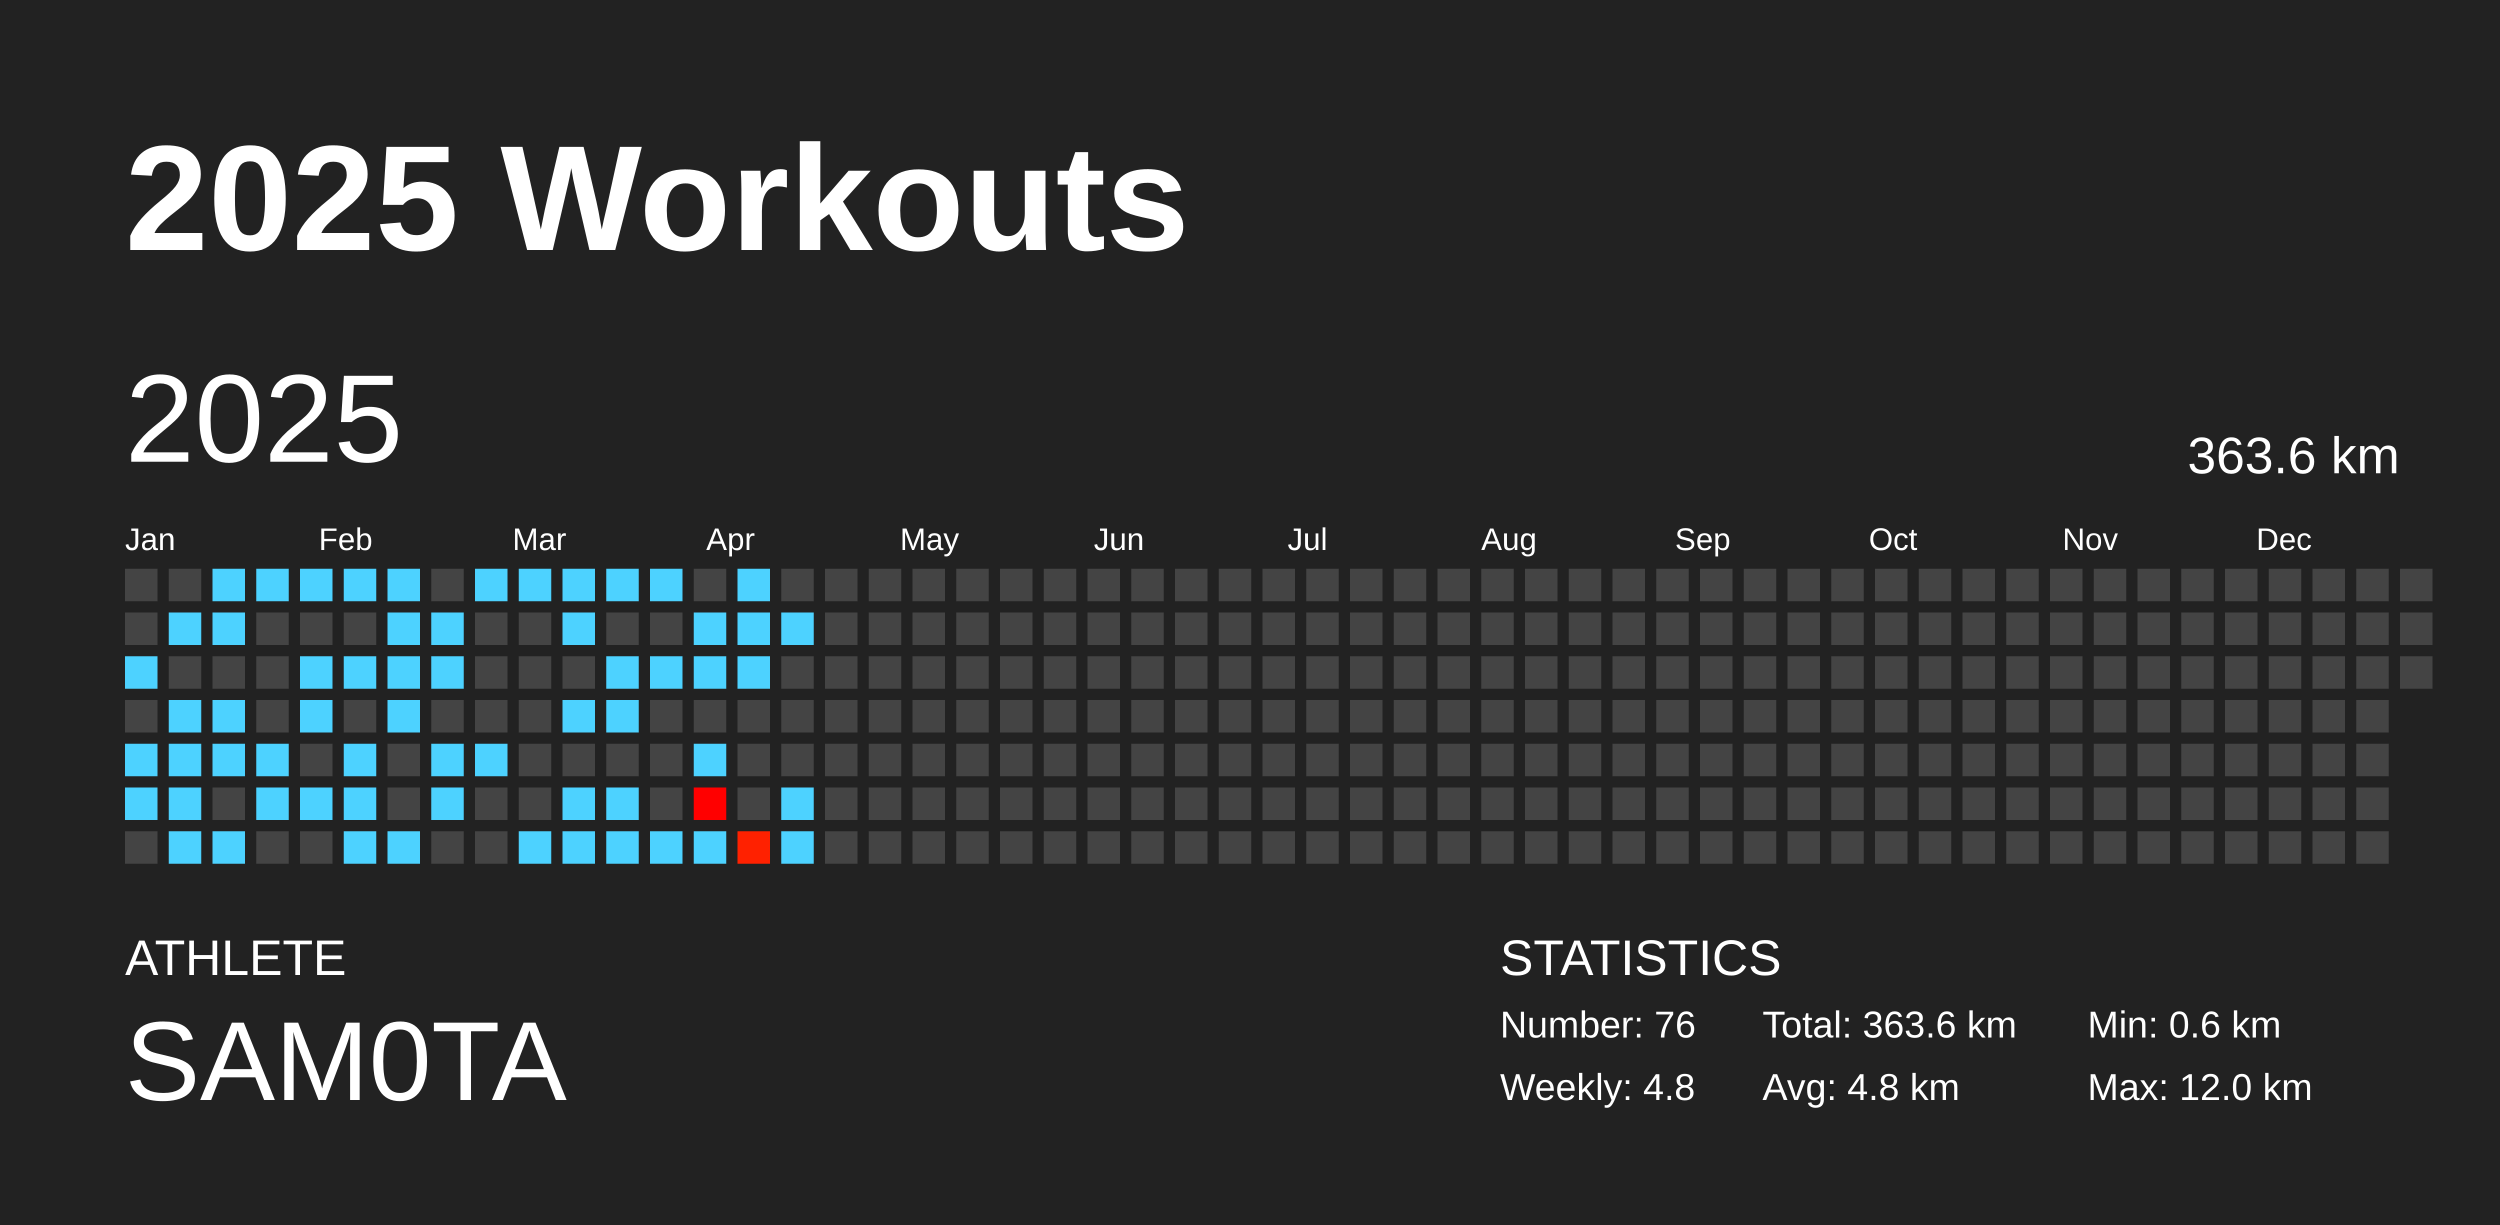
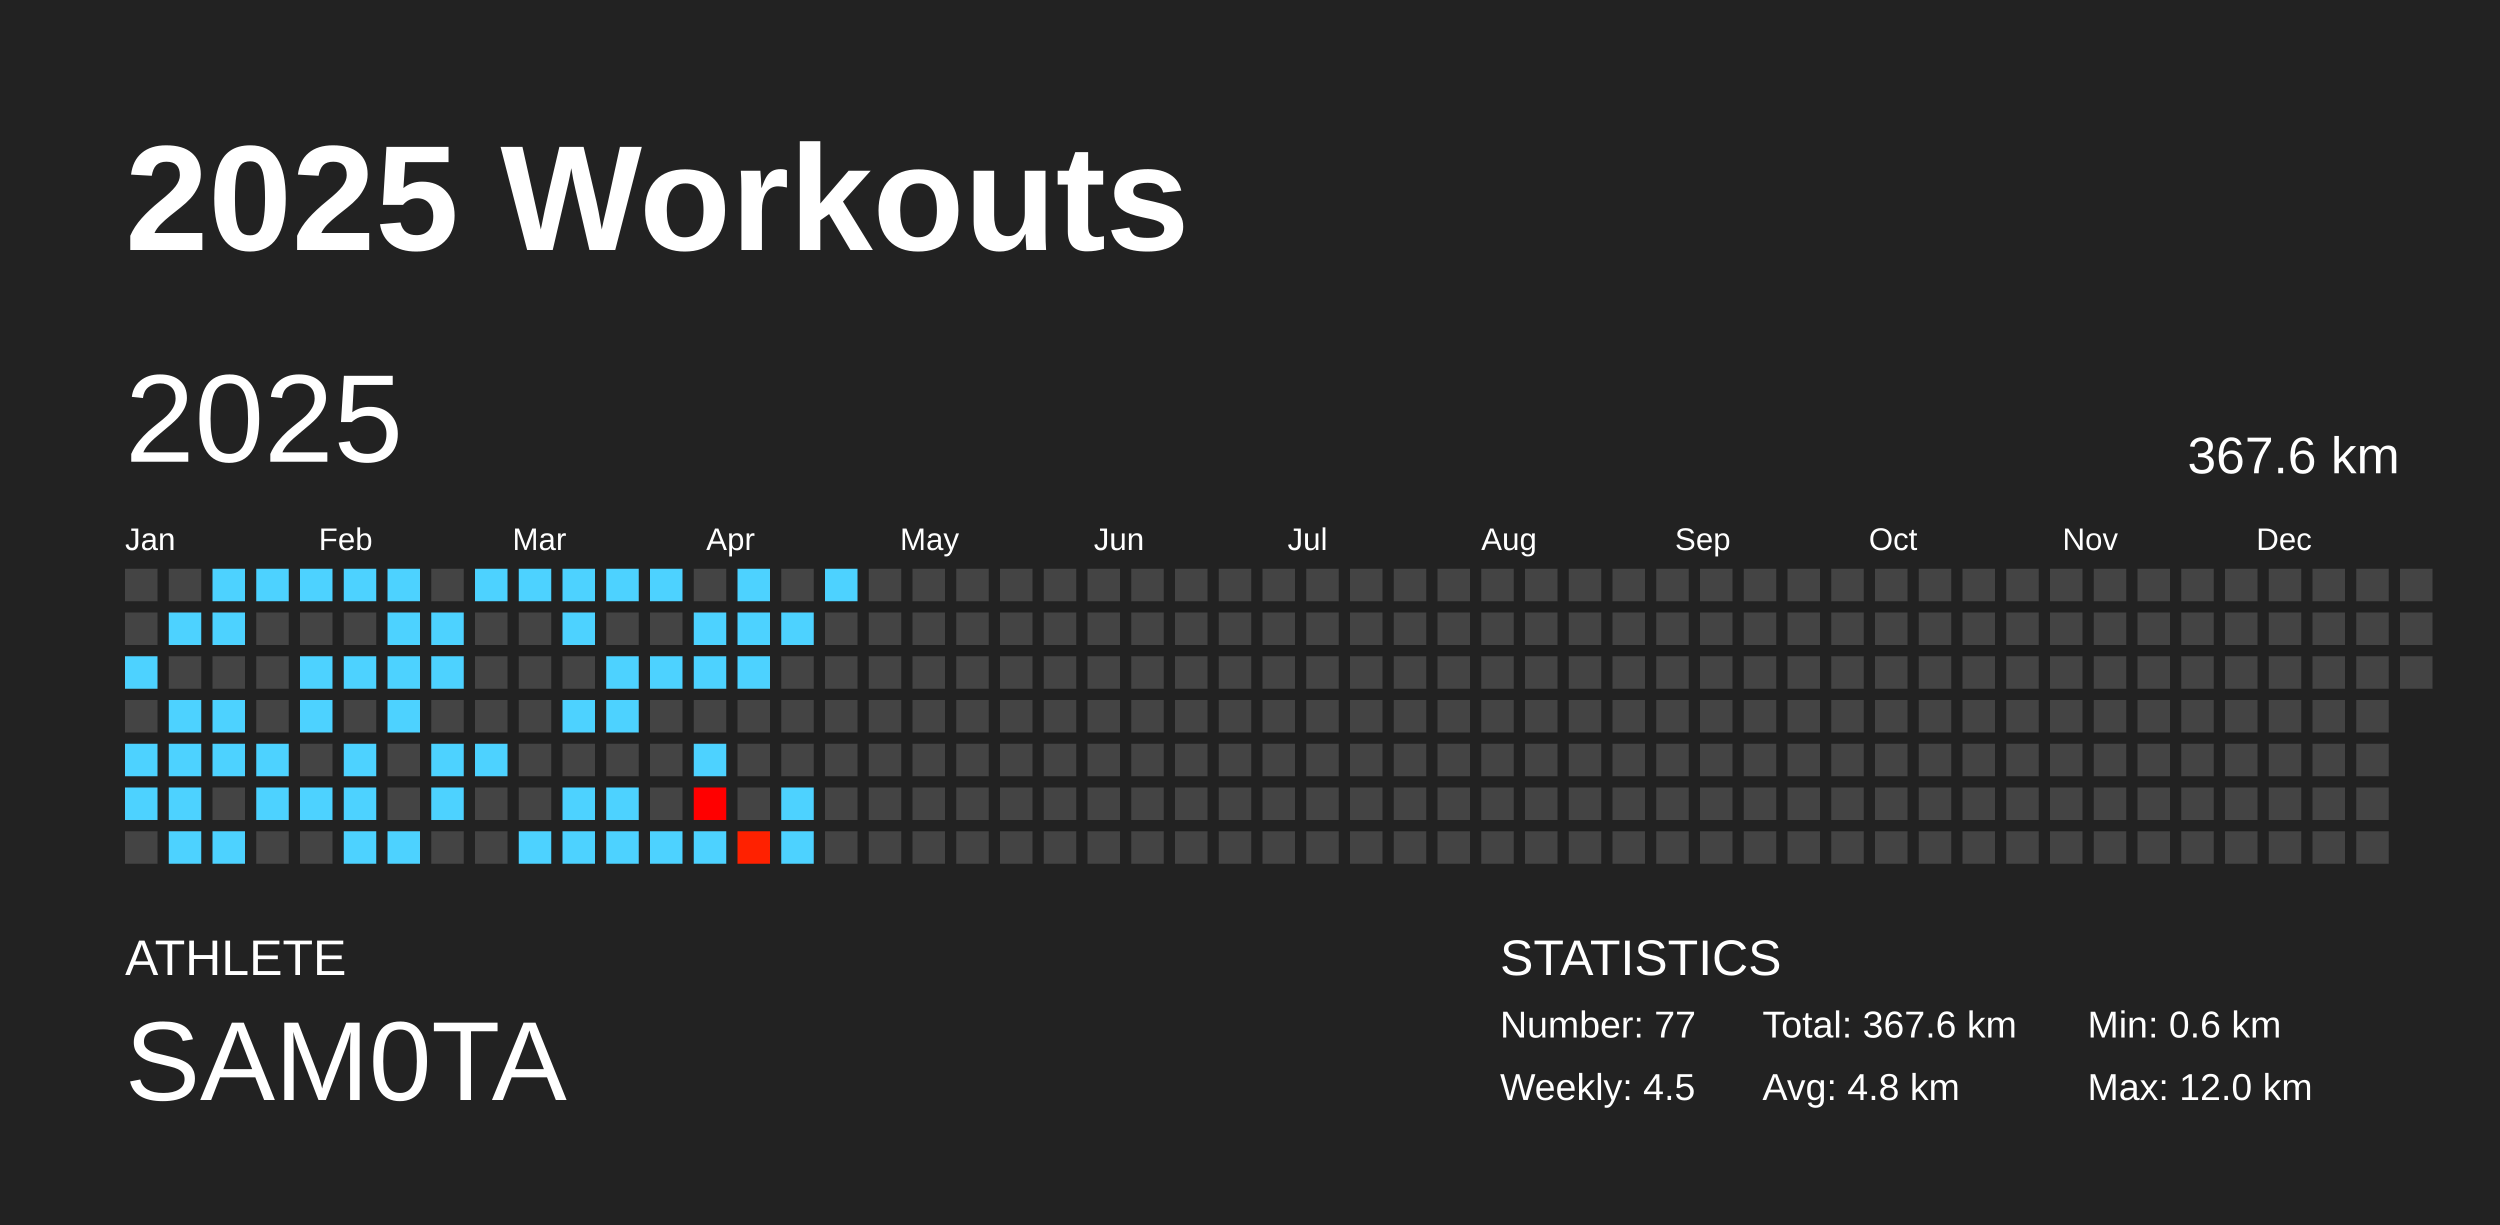
<svg xmlns="http://www.w3.org/2000/svg" baseProfile="full" height="98mm" version="1.1" viewBox="0,0,200,98" width="200mm">
  <defs />
  <rect fill="#222222" height="98" width="200" x="0" y="0" />
  <text fill="#FFFFFF" style="font-size:12px; font-family:Arial; font-weight:bold;" x="10" y="20">2025 Workouts</text>
  <text fill="#FFFFFF" style="font-size:4px; font-family:Arial" x="10" y="78">ATHLETE</text>
  <text fill="#FFFFFF" style="font-size:9px; font-family:Arial" x="10" y="88">SAM0TA</text>
  <text fill="#FFFFFF" style="font-size:4px; font-family:Arial" x="120" y="78">STATISTICS</text>
-   <text fill="#FFFFFF" style="font-size:3px; font-family:Arial" x="120" y="83">Number: 76</text>
-   <text fill="#FFFFFF" style="font-size:3px; font-family:Arial" x="120" y="88">Weekly: 4.8</text>
-   <text fill="#FFFFFF" style="font-size:3px; font-family:Arial" x="141" y="83">Total: 363.6 km</text>
+   <text fill="#FFFFFF" style="font-size:3px; font-family:Arial" x="120" y="83">Number: 77</text>
+   <text fill="#FFFFFF" style="font-size:3px; font-family:Arial" x="120" y="88">Weekly: 4.5</text>
+   <text fill="#FFFFFF" style="font-size:3px; font-family:Arial" x="141" y="83">Total: 367.6 km</text>
  <text fill="#FFFFFF" style="font-size:3px; font-family:Arial" x="141" y="88">Avg: 4.8 km</text>
  <text fill="#FFFFFF" style="font-size:3px; font-family:Arial" x="167" y="83">Min: 0.6 km</text>
  <text fill="#FFFFFF" style="font-size:3px; font-family:Arial" x="167" y="88">Max: 12.0 km</text>
  <text dominant-baseline="hanging" fill="#FFFFFF" style="font-size:10.0px; font-family:Arial;" x="10" y="30">2025</text>
-   <text dominant-baseline="hanging" fill="#FFFFFF" style="font-size:4.125px; font-family:Arial;" x="175" y="35">363.6 km</text>
+   <text dominant-baseline="hanging" fill="#FFFFFF" style="font-size:4.125px; font-family:Arial;" x="175" y="35">367.6 km</text>
  <text fill="#FFFFFF" style="font-size:2.5px; font-family:Arial" x="10.0" y="44">Jan</text>
  <text fill="#FFFFFF" style="font-size:2.5px; font-family:Arial" x="25.5" y="44">Feb</text>
  <text fill="#FFFFFF" style="font-size:2.5px; font-family:Arial" x="41.0" y="44">Mar</text>
  <text fill="#FFFFFF" style="font-size:2.5px; font-family:Arial" x="56.5" y="44">Apr</text>
  <text fill="#FFFFFF" style="font-size:2.5px; font-family:Arial" x="72.0" y="44">May</text>
  <text fill="#FFFFFF" style="font-size:2.5px; font-family:Arial" x="87.5" y="44">Jun</text>
  <text fill="#FFFFFF" style="font-size:2.5px; font-family:Arial" x="103.0" y="44">Jul</text>
  <text fill="#FFFFFF" style="font-size:2.5px; font-family:Arial" x="118.5" y="44">Aug</text>
  <text fill="#FFFFFF" style="font-size:2.5px; font-family:Arial" x="134.0" y="44">Sep</text>
  <text fill="#FFFFFF" style="font-size:2.5px; font-family:Arial" x="149.5" y="44">Oct</text>
  <text fill="#FFFFFF" style="font-size:2.5px; font-family:Arial" x="165.0" y="44">Nov</text>
  <text fill="#FFFFFF" style="font-size:2.5px; font-family:Arial" x="180.5" y="44">Dec</text>
  <rect fill="#444444" height="2.6" width="2.6" x="10.0" y="45.5" />
  <rect fill="#444444" height="2.6" width="2.6" x="10.0" y="49.0" />
  <rect fill="#4dd2ff" height="2.6" width="2.6" x="10.0" y="52.5" />
  <rect fill="#444444" height="2.6" width="2.6" x="10.0" y="56.0" />
  <rect fill="#4dd2ff" height="2.6" width="2.6" x="10.0" y="59.5" />
  <rect fill="#4dd2ff" height="2.6" width="2.6" x="10.0" y="63.0" />
  <rect fill="#444444" height="2.6" width="2.6" x="10.0" y="66.5" />
  <rect fill="#444444" height="2.6" width="2.6" x="13.5" y="45.5" />
  <rect fill="#4dd2ff" height="2.6" width="2.6" x="13.5" y="49.0" />
  <rect fill="#444444" height="2.6" width="2.6" x="13.5" y="52.5" />
  <rect fill="#4dd2ff" height="2.6" width="2.6" x="13.5" y="56.0" />
  <rect fill="#4dd2ff" height="2.6" width="2.6" x="13.5" y="59.5" />
  <rect fill="#4dd2ff" height="2.6" width="2.6" x="13.5" y="63.0" />
  <rect fill="#4dd2ff" height="2.6" width="2.6" x="13.5" y="66.5" />
  <rect fill="#4dd2ff" height="2.6" width="2.6" x="17.0" y="45.5" />
  <rect fill="#4dd2ff" height="2.6" width="2.6" x="17.0" y="49.0" />
  <rect fill="#444444" height="2.6" width="2.6" x="17.0" y="52.5" />
  <rect fill="#4dd2ff" height="2.6" width="2.6" x="17.0" y="56.0" />
  <rect fill="#4dd2ff" height="2.6" width="2.6" x="17.0" y="59.5" />
  <rect fill="#444444" height="2.6" width="2.6" x="17.0" y="63.0" />
  <rect fill="#4dd2ff" height="2.6" width="2.6" x="17.0" y="66.5" />
  <rect fill="#4dd2ff" height="2.6" width="2.6" x="20.5" y="45.5" />
  <rect fill="#444444" height="2.6" width="2.6" x="20.5" y="49.0" />
  <rect fill="#444444" height="2.6" width="2.6" x="20.5" y="52.5" />
  <rect fill="#444444" height="2.6" width="2.6" x="20.5" y="56.0" />
  <rect fill="#4dd2ff" height="2.6" width="2.6" x="20.5" y="59.5" />
  <rect fill="#4dd2ff" height="2.6" width="2.6" x="20.5" y="63.0" />
  <rect fill="#444444" height="2.6" width="2.6" x="20.5" y="66.5" />
  <rect fill="#4dd2ff" height="2.6" width="2.6" x="24.0" y="45.5" />
  <rect fill="#444444" height="2.6" width="2.6" x="24.0" y="49.0" />
  <rect fill="#4dd2ff" height="2.6" width="2.6" x="24.0" y="52.5" />
  <rect fill="#4dd2ff" height="2.6" width="2.6" x="24.0" y="56.0" />
  <rect fill="#444444" height="2.6" width="2.6" x="24.0" y="59.5" />
  <rect fill="#4dd2ff" height="2.6" width="2.6" x="24.0" y="63.0" />
  <rect fill="#444444" height="2.6" width="2.6" x="24.0" y="66.5" />
  <rect fill="#4dd2ff" height="2.6" width="2.6" x="27.5" y="45.5" />
  <rect fill="#444444" height="2.6" width="2.6" x="27.5" y="49.0" />
  <rect fill="#4dd2ff" height="2.6" width="2.6" x="27.5" y="52.5" />
  <rect fill="#444444" height="2.6" width="2.6" x="27.5" y="56.0" />
  <rect fill="#4dd2ff" height="2.6" width="2.6" x="27.5" y="59.5" />
  <rect fill="#4dd2ff" height="2.6" width="2.6" x="27.5" y="63.0" />
  <rect fill="#4dd2ff" height="2.6" width="2.6" x="27.5" y="66.5" />
  <rect fill="#4dd2ff" height="2.6" width="2.6" x="31.0" y="45.5" />
  <rect fill="#4dd2ff" height="2.6" width="2.6" x="31.0" y="49.0" />
  <rect fill="#4dd2ff" height="2.6" width="2.6" x="31.0" y="52.5" />
  <rect fill="#4dd2ff" height="2.6" width="2.6" x="31.0" y="56.0" />
  <rect fill="#444444" height="2.6" width="2.6" x="31.0" y="59.5" />
  <rect fill="#444444" height="2.6" width="2.6" x="31.0" y="63.0" />
  <rect fill="#4dd2ff" height="2.6" width="2.6" x="31.0" y="66.5" />
  <rect fill="#444444" height="2.6" width="2.6" x="34.5" y="45.5" />
  <rect fill="#4dd2ff" height="2.6" width="2.6" x="34.5" y="49.0" />
  <rect fill="#4dd2ff" height="2.6" width="2.6" x="34.5" y="52.5" />
  <rect fill="#444444" height="2.6" width="2.6" x="34.5" y="56.0" />
  <rect fill="#4dd2ff" height="2.6" width="2.6" x="34.5" y="59.5" />
  <rect fill="#4dd2ff" height="2.6" width="2.6" x="34.5" y="63.0" />
  <rect fill="#444444" height="2.6" width="2.6" x="34.5" y="66.5" />
  <rect fill="#4dd2ff" height="2.6" width="2.6" x="38.0" y="45.5" />
  <rect fill="#444444" height="2.6" width="2.6" x="38.0" y="49.0" />
  <rect fill="#444444" height="2.6" width="2.6" x="38.0" y="52.5" />
  <rect fill="#444444" height="2.6" width="2.6" x="38.0" y="56.0" />
  <rect fill="#4dd2ff" height="2.6" width="2.6" x="38.0" y="59.5" />
  <rect fill="#444444" height="2.6" width="2.6" x="38.0" y="63.0" />
  <rect fill="#444444" height="2.6" width="2.6" x="38.0" y="66.5" />
  <rect fill="#4dd2ff" height="2.6" width="2.6" x="41.5" y="45.5" />
  <rect fill="#444444" height="2.6" width="2.6" x="41.5" y="49.0" />
  <rect fill="#444444" height="2.6" width="2.6" x="41.5" y="52.5" />
  <rect fill="#444444" height="2.6" width="2.6" x="41.5" y="56.0" />
  <rect fill="#444444" height="2.6" width="2.6" x="41.5" y="59.5" />
  <rect fill="#444444" height="2.6" width="2.6" x="41.5" y="63.0" />
  <rect fill="#4dd2ff" height="2.6" width="2.6" x="41.5" y="66.5" />
  <rect fill="#4dd2ff" height="2.6" width="2.6" x="45.0" y="45.5" />
  <rect fill="#4dd2ff" height="2.6" width="2.6" x="45.0" y="49.0" />
  <rect fill="#444444" height="2.6" width="2.6" x="45.0" y="52.5" />
  <rect fill="#4dd2ff" height="2.6" width="2.6" x="45.0" y="56.0" />
  <rect fill="#444444" height="2.6" width="2.6" x="45.0" y="59.5" />
  <rect fill="#4dd2ff" height="2.6" width="2.6" x="45.0" y="63.0" />
  <rect fill="#4dd2ff" height="2.6" width="2.6" x="45.0" y="66.5" />
  <rect fill="#4dd2ff" height="2.6" width="2.6" x="48.5" y="45.5" />
  <rect fill="#444444" height="2.6" width="2.6" x="48.5" y="49.0" />
  <rect fill="#4dd2ff" height="2.6" width="2.6" x="48.5" y="52.5" />
  <rect fill="#4dd2ff" height="2.6" width="2.6" x="48.5" y="56.0" />
  <rect fill="#444444" height="2.6" width="2.6" x="48.5" y="59.5" />
  <rect fill="#4dd2ff" height="2.6" width="2.6" x="48.5" y="63.0" />
  <rect fill="#4dd2ff" height="2.6" width="2.6" x="48.5" y="66.5" />
  <rect fill="#4dd2ff" height="2.6" width="2.6" x="52.0" y="45.5" />
  <rect fill="#444444" height="2.6" width="2.6" x="52.0" y="49.0" />
  <rect fill="#4dd2ff" height="2.6" width="2.6" x="52.0" y="52.5" />
  <rect fill="#444444" height="2.6" width="2.6" x="52.0" y="56.0" />
  <rect fill="#444444" height="2.6" width="2.6" x="52.0" y="59.5" />
  <rect fill="#444444" height="2.6" width="2.6" x="52.0" y="63.0" />
  <rect fill="#4dd2ff" height="2.6" width="2.6" x="52.0" y="66.5" />
  <rect fill="#444444" height="2.6" width="2.6" x="55.5" y="45.5" />
  <rect fill="#4dd2ff" height="2.6" width="2.6" x="55.5" y="49.0" />
  <rect fill="#4dd2ff" height="2.6" width="2.6" x="55.5" y="52.5" />
  <rect fill="#444444" height="2.6" width="2.6" x="55.5" y="56.0" />
  <rect fill="#4dd2ff" height="2.6" width="2.6" x="55.5" y="59.5" />
  <rect fill="#ff0000" height="2.6" width="2.6" x="55.5" y="63.0" />
  <rect fill="#4dd2ff" height="2.6" width="2.6" x="55.5" y="66.5" />
  <rect fill="#4dd2ff" height="2.6" width="2.6" x="59.0" y="45.5" />
  <rect fill="#4dd2ff" height="2.6" width="2.6" x="59.0" y="49.0" />
  <rect fill="#4dd2ff" height="2.6" width="2.6" x="59.0" y="52.5" />
  <rect fill="#444444" height="2.6" width="2.6" x="59.0" y="56.0" />
  <rect fill="#444444" height="2.6" width="2.6" x="59.0" y="59.5" />
  <rect fill="#444444" height="2.6" width="2.6" x="59.0" y="63.0" />
  <rect fill="#ff2100" height="2.6" width="2.6" x="59.0" y="66.5" />
  <rect fill="#444444" height="2.6" width="2.6" x="62.5" y="45.5" />
  <rect fill="#4dd2ff" height="2.6" width="2.6" x="62.5" y="49.0" />
  <rect fill="#444444" height="2.6" width="2.6" x="62.5" y="52.5" />
  <rect fill="#444444" height="2.6" width="2.6" x="62.5" y="56.0" />
  <rect fill="#444444" height="2.6" width="2.6" x="62.5" y="59.5" />
  <rect fill="#4dd2ff" height="2.6" width="2.6" x="62.5" y="63.0" />
  <rect fill="#4dd2ff" height="2.6" width="2.6" x="62.5" y="66.5" />
-   <rect fill="#444444" height="2.6" width="2.6" x="66.0" y="45.5" />
+   <rect fill="#4dd2ff" height="2.6" width="2.6" x="66.0" y="45.5" />
  <rect fill="#444444" height="2.6" width="2.6" x="66.0" y="49.0" />
  <rect fill="#444444" height="2.6" width="2.6" x="66.0" y="52.5" />
  <rect fill="#444444" height="2.6" width="2.6" x="66.0" y="56.0" />
  <rect fill="#444444" height="2.6" width="2.6" x="66.0" y="59.5" />
  <rect fill="#444444" height="2.6" width="2.6" x="66.0" y="63.0" />
  <rect fill="#444444" height="2.6" width="2.6" x="66.0" y="66.5" />
  <rect fill="#444444" height="2.6" width="2.6" x="69.5" y="45.5" />
  <rect fill="#444444" height="2.6" width="2.6" x="69.5" y="49.0" />
  <rect fill="#444444" height="2.6" width="2.6" x="69.5" y="52.5" />
  <rect fill="#444444" height="2.6" width="2.6" x="69.5" y="56.0" />
  <rect fill="#444444" height="2.6" width="2.6" x="69.5" y="59.5" />
  <rect fill="#444444" height="2.6" width="2.6" x="69.5" y="63.0" />
  <rect fill="#444444" height="2.6" width="2.6" x="69.5" y="66.5" />
  <rect fill="#444444" height="2.6" width="2.6" x="73.0" y="45.5" />
  <rect fill="#444444" height="2.6" width="2.6" x="73.0" y="49.0" />
  <rect fill="#444444" height="2.6" width="2.6" x="73.0" y="52.5" />
  <rect fill="#444444" height="2.6" width="2.6" x="73.0" y="56.0" />
  <rect fill="#444444" height="2.6" width="2.6" x="73.0" y="59.5" />
  <rect fill="#444444" height="2.6" width="2.6" x="73.0" y="63.0" />
  <rect fill="#444444" height="2.6" width="2.6" x="73.0" y="66.5" />
  <rect fill="#444444" height="2.6" width="2.6" x="76.5" y="45.5" />
  <rect fill="#444444" height="2.6" width="2.6" x="76.5" y="49.0" />
  <rect fill="#444444" height="2.6" width="2.6" x="76.5" y="52.5" />
  <rect fill="#444444" height="2.6" width="2.6" x="76.5" y="56.0" />
  <rect fill="#444444" height="2.6" width="2.6" x="76.5" y="59.5" />
  <rect fill="#444444" height="2.6" width="2.6" x="76.5" y="63.0" />
  <rect fill="#444444" height="2.6" width="2.6" x="76.5" y="66.5" />
  <rect fill="#444444" height="2.6" width="2.6" x="80.0" y="45.5" />
  <rect fill="#444444" height="2.6" width="2.6" x="80.0" y="49.0" />
  <rect fill="#444444" height="2.6" width="2.6" x="80.0" y="52.5" />
  <rect fill="#444444" height="2.6" width="2.6" x="80.0" y="56.0" />
  <rect fill="#444444" height="2.6" width="2.6" x="80.0" y="59.5" />
  <rect fill="#444444" height="2.6" width="2.6" x="80.0" y="63.0" />
  <rect fill="#444444" height="2.6" width="2.6" x="80.0" y="66.5" />
  <rect fill="#444444" height="2.6" width="2.6" x="83.5" y="45.5" />
  <rect fill="#444444" height="2.6" width="2.6" x="83.5" y="49.0" />
  <rect fill="#444444" height="2.6" width="2.6" x="83.5" y="52.5" />
  <rect fill="#444444" height="2.6" width="2.6" x="83.5" y="56.0" />
  <rect fill="#444444" height="2.6" width="2.6" x="83.5" y="59.5" />
  <rect fill="#444444" height="2.6" width="2.6" x="83.5" y="63.0" />
  <rect fill="#444444" height="2.6" width="2.6" x="83.5" y="66.5" />
  <rect fill="#444444" height="2.6" width="2.6" x="87.0" y="45.5" />
  <rect fill="#444444" height="2.6" width="2.6" x="87.0" y="49.0" />
  <rect fill="#444444" height="2.6" width="2.6" x="87.0" y="52.5" />
  <rect fill="#444444" height="2.6" width="2.6" x="87.0" y="56.0" />
  <rect fill="#444444" height="2.6" width="2.6" x="87.0" y="59.5" />
  <rect fill="#444444" height="2.6" width="2.6" x="87.0" y="63.0" />
  <rect fill="#444444" height="2.6" width="2.6" x="87.0" y="66.5" />
  <rect fill="#444444" height="2.6" width="2.6" x="90.5" y="45.5" />
  <rect fill="#444444" height="2.6" width="2.6" x="90.5" y="49.0" />
  <rect fill="#444444" height="2.6" width="2.6" x="90.5" y="52.5" />
  <rect fill="#444444" height="2.6" width="2.6" x="90.5" y="56.0" />
  <rect fill="#444444" height="2.6" width="2.6" x="90.5" y="59.5" />
  <rect fill="#444444" height="2.6" width="2.6" x="90.5" y="63.0" />
  <rect fill="#444444" height="2.6" width="2.6" x="90.5" y="66.5" />
  <rect fill="#444444" height="2.6" width="2.6" x="94.0" y="45.5" />
  <rect fill="#444444" height="2.6" width="2.6" x="94.0" y="49.0" />
  <rect fill="#444444" height="2.6" width="2.6" x="94.0" y="52.5" />
  <rect fill="#444444" height="2.6" width="2.6" x="94.0" y="56.0" />
  <rect fill="#444444" height="2.6" width="2.6" x="94.0" y="59.5" />
  <rect fill="#444444" height="2.6" width="2.6" x="94.0" y="63.0" />
  <rect fill="#444444" height="2.6" width="2.6" x="94.0" y="66.5" />
  <rect fill="#444444" height="2.6" width="2.6" x="97.5" y="45.5" />
  <rect fill="#444444" height="2.6" width="2.6" x="97.5" y="49.0" />
  <rect fill="#444444" height="2.6" width="2.6" x="97.5" y="52.5" />
  <rect fill="#444444" height="2.6" width="2.6" x="97.5" y="56.0" />
  <rect fill="#444444" height="2.6" width="2.6" x="97.5" y="59.5" />
  <rect fill="#444444" height="2.6" width="2.6" x="97.5" y="63.0" />
  <rect fill="#444444" height="2.6" width="2.6" x="97.5" y="66.5" />
  <rect fill="#444444" height="2.6" width="2.6" x="101.0" y="45.5" />
  <rect fill="#444444" height="2.6" width="2.6" x="101.0" y="49.0" />
  <rect fill="#444444" height="2.6" width="2.6" x="101.0" y="52.5" />
  <rect fill="#444444" height="2.6" width="2.6" x="101.0" y="56.0" />
  <rect fill="#444444" height="2.6" width="2.6" x="101.0" y="59.5" />
  <rect fill="#444444" height="2.6" width="2.6" x="101.0" y="63.0" />
  <rect fill="#444444" height="2.6" width="2.6" x="101.0" y="66.5" />
  <rect fill="#444444" height="2.6" width="2.6" x="104.5" y="45.5" />
  <rect fill="#444444" height="2.6" width="2.6" x="104.5" y="49.0" />
  <rect fill="#444444" height="2.6" width="2.6" x="104.5" y="52.5" />
  <rect fill="#444444" height="2.6" width="2.6" x="104.5" y="56.0" />
  <rect fill="#444444" height="2.6" width="2.6" x="104.5" y="59.5" />
  <rect fill="#444444" height="2.6" width="2.6" x="104.5" y="63.0" />
  <rect fill="#444444" height="2.6" width="2.6" x="104.5" y="66.5" />
  <rect fill="#444444" height="2.6" width="2.6" x="108.0" y="45.5" />
  <rect fill="#444444" height="2.6" width="2.6" x="108.0" y="49.0" />
  <rect fill="#444444" height="2.6" width="2.6" x="108.0" y="52.5" />
  <rect fill="#444444" height="2.6" width="2.6" x="108.0" y="56.0" />
  <rect fill="#444444" height="2.6" width="2.6" x="108.0" y="59.5" />
  <rect fill="#444444" height="2.6" width="2.6" x="108.0" y="63.0" />
  <rect fill="#444444" height="2.6" width="2.6" x="108.0" y="66.5" />
  <rect fill="#444444" height="2.6" width="2.6" x="111.5" y="45.5" />
  <rect fill="#444444" height="2.6" width="2.6" x="111.5" y="49.0" />
  <rect fill="#444444" height="2.6" width="2.6" x="111.5" y="52.5" />
  <rect fill="#444444" height="2.6" width="2.6" x="111.5" y="56.0" />
  <rect fill="#444444" height="2.6" width="2.6" x="111.5" y="59.5" />
  <rect fill="#444444" height="2.6" width="2.6" x="111.5" y="63.0" />
  <rect fill="#444444" height="2.6" width="2.6" x="111.5" y="66.5" />
  <rect fill="#444444" height="2.6" width="2.6" x="115.0" y="45.5" />
  <rect fill="#444444" height="2.6" width="2.6" x="115.0" y="49.0" />
  <rect fill="#444444" height="2.6" width="2.6" x="115.0" y="52.5" />
  <rect fill="#444444" height="2.6" width="2.6" x="115.0" y="56.0" />
  <rect fill="#444444" height="2.6" width="2.6" x="115.0" y="59.5" />
  <rect fill="#444444" height="2.6" width="2.6" x="115.0" y="63.0" />
  <rect fill="#444444" height="2.6" width="2.6" x="115.0" y="66.5" />
  <rect fill="#444444" height="2.6" width="2.6" x="118.5" y="45.5" />
  <rect fill="#444444" height="2.6" width="2.6" x="118.5" y="49.0" />
  <rect fill="#444444" height="2.6" width="2.6" x="118.5" y="52.5" />
  <rect fill="#444444" height="2.6" width="2.6" x="118.5" y="56.0" />
  <rect fill="#444444" height="2.6" width="2.6" x="118.5" y="59.5" />
  <rect fill="#444444" height="2.6" width="2.6" x="118.5" y="63.0" />
  <rect fill="#444444" height="2.6" width="2.6" x="118.5" y="66.5" />
  <rect fill="#444444" height="2.6" width="2.6" x="122.0" y="45.5" />
  <rect fill="#444444" height="2.6" width="2.6" x="122.0" y="49.0" />
  <rect fill="#444444" height="2.6" width="2.6" x="122.0" y="52.5" />
  <rect fill="#444444" height="2.6" width="2.6" x="122.0" y="56.0" />
  <rect fill="#444444" height="2.6" width="2.6" x="122.0" y="59.5" />
  <rect fill="#444444" height="2.6" width="2.6" x="122.0" y="63.0" />
  <rect fill="#444444" height="2.6" width="2.6" x="122.0" y="66.5" />
  <rect fill="#444444" height="2.6" width="2.6" x="125.5" y="45.5" />
  <rect fill="#444444" height="2.6" width="2.6" x="125.5" y="49.0" />
  <rect fill="#444444" height="2.6" width="2.6" x="125.5" y="52.5" />
  <rect fill="#444444" height="2.6" width="2.6" x="125.5" y="56.0" />
  <rect fill="#444444" height="2.6" width="2.6" x="125.5" y="59.5" />
  <rect fill="#444444" height="2.6" width="2.6" x="125.5" y="63.0" />
  <rect fill="#444444" height="2.6" width="2.6" x="125.5" y="66.5" />
  <rect fill="#444444" height="2.6" width="2.6" x="129.0" y="45.5" />
  <rect fill="#444444" height="2.6" width="2.6" x="129.0" y="49.0" />
  <rect fill="#444444" height="2.6" width="2.6" x="129.0" y="52.5" />
  <rect fill="#444444" height="2.6" width="2.6" x="129.0" y="56.0" />
  <rect fill="#444444" height="2.6" width="2.6" x="129.0" y="59.5" />
  <rect fill="#444444" height="2.6" width="2.6" x="129.0" y="63.0" />
  <rect fill="#444444" height="2.6" width="2.6" x="129.0" y="66.5" />
  <rect fill="#444444" height="2.6" width="2.6" x="132.5" y="45.5" />
  <rect fill="#444444" height="2.6" width="2.6" x="132.5" y="49.0" />
  <rect fill="#444444" height="2.6" width="2.6" x="132.5" y="52.5" />
  <rect fill="#444444" height="2.6" width="2.6" x="132.5" y="56.0" />
  <rect fill="#444444" height="2.6" width="2.6" x="132.5" y="59.5" />
  <rect fill="#444444" height="2.6" width="2.6" x="132.5" y="63.0" />
  <rect fill="#444444" height="2.6" width="2.6" x="132.5" y="66.5" />
  <rect fill="#444444" height="2.6" width="2.6" x="136.0" y="45.5" />
  <rect fill="#444444" height="2.6" width="2.6" x="136.0" y="49.0" />
  <rect fill="#444444" height="2.6" width="2.6" x="136.0" y="52.5" />
  <rect fill="#444444" height="2.6" width="2.6" x="136.0" y="56.0" />
  <rect fill="#444444" height="2.6" width="2.6" x="136.0" y="59.5" />
  <rect fill="#444444" height="2.6" width="2.6" x="136.0" y="63.0" />
  <rect fill="#444444" height="2.6" width="2.6" x="136.0" y="66.5" />
  <rect fill="#444444" height="2.6" width="2.6" x="139.5" y="45.5" />
  <rect fill="#444444" height="2.6" width="2.6" x="139.5" y="49.0" />
  <rect fill="#444444" height="2.6" width="2.6" x="139.5" y="52.5" />
  <rect fill="#444444" height="2.6" width="2.6" x="139.5" y="56.0" />
  <rect fill="#444444" height="2.6" width="2.6" x="139.5" y="59.5" />
  <rect fill="#444444" height="2.6" width="2.6" x="139.5" y="63.0" />
  <rect fill="#444444" height="2.6" width="2.6" x="139.5" y="66.5" />
  <rect fill="#444444" height="2.6" width="2.6" x="143.0" y="45.5" />
  <rect fill="#444444" height="2.6" width="2.6" x="143.0" y="49.0" />
  <rect fill="#444444" height="2.6" width="2.6" x="143.0" y="52.5" />
  <rect fill="#444444" height="2.6" width="2.6" x="143.0" y="56.0" />
  <rect fill="#444444" height="2.6" width="2.6" x="143.0" y="59.5" />
  <rect fill="#444444" height="2.6" width="2.6" x="143.0" y="63.0" />
  <rect fill="#444444" height="2.6" width="2.6" x="143.0" y="66.5" />
  <rect fill="#444444" height="2.6" width="2.6" x="146.5" y="45.5" />
  <rect fill="#444444" height="2.6" width="2.6" x="146.5" y="49.0" />
  <rect fill="#444444" height="2.6" width="2.6" x="146.5" y="52.5" />
  <rect fill="#444444" height="2.6" width="2.6" x="146.5" y="56.0" />
  <rect fill="#444444" height="2.6" width="2.6" x="146.5" y="59.5" />
  <rect fill="#444444" height="2.6" width="2.6" x="146.5" y="63.0" />
  <rect fill="#444444" height="2.6" width="2.6" x="146.5" y="66.5" />
  <rect fill="#444444" height="2.6" width="2.6" x="150.0" y="45.5" />
  <rect fill="#444444" height="2.6" width="2.6" x="150.0" y="49.0" />
  <rect fill="#444444" height="2.6" width="2.6" x="150.0" y="52.5" />
  <rect fill="#444444" height="2.6" width="2.6" x="150.0" y="56.0" />
  <rect fill="#444444" height="2.6" width="2.6" x="150.0" y="59.5" />
  <rect fill="#444444" height="2.6" width="2.6" x="150.0" y="63.0" />
  <rect fill="#444444" height="2.6" width="2.6" x="150.0" y="66.5" />
  <rect fill="#444444" height="2.6" width="2.6" x="153.5" y="45.5" />
  <rect fill="#444444" height="2.6" width="2.6" x="153.5" y="49.0" />
  <rect fill="#444444" height="2.6" width="2.6" x="153.5" y="52.5" />
  <rect fill="#444444" height="2.6" width="2.6" x="153.5" y="56.0" />
  <rect fill="#444444" height="2.6" width="2.6" x="153.5" y="59.5" />
  <rect fill="#444444" height="2.6" width="2.6" x="153.5" y="63.0" />
  <rect fill="#444444" height="2.6" width="2.6" x="153.5" y="66.5" />
  <rect fill="#444444" height="2.6" width="2.6" x="157.0" y="45.5" />
  <rect fill="#444444" height="2.6" width="2.6" x="157.0" y="49.0" />
  <rect fill="#444444" height="2.6" width="2.6" x="157.0" y="52.5" />
  <rect fill="#444444" height="2.6" width="2.6" x="157.0" y="56.0" />
  <rect fill="#444444" height="2.6" width="2.6" x="157.0" y="59.5" />
  <rect fill="#444444" height="2.6" width="2.6" x="157.0" y="63.0" />
  <rect fill="#444444" height="2.6" width="2.6" x="157.0" y="66.5" />
  <rect fill="#444444" height="2.6" width="2.6" x="160.5" y="45.5" />
  <rect fill="#444444" height="2.6" width="2.6" x="160.5" y="49.0" />
  <rect fill="#444444" height="2.6" width="2.6" x="160.5" y="52.5" />
  <rect fill="#444444" height="2.6" width="2.6" x="160.5" y="56.0" />
  <rect fill="#444444" height="2.6" width="2.6" x="160.5" y="59.5" />
  <rect fill="#444444" height="2.6" width="2.6" x="160.5" y="63.0" />
  <rect fill="#444444" height="2.6" width="2.6" x="160.5" y="66.5" />
  <rect fill="#444444" height="2.6" width="2.6" x="164.0" y="45.5" />
  <rect fill="#444444" height="2.6" width="2.6" x="164.0" y="49.0" />
  <rect fill="#444444" height="2.6" width="2.6" x="164.0" y="52.5" />
  <rect fill="#444444" height="2.6" width="2.6" x="164.0" y="56.0" />
  <rect fill="#444444" height="2.6" width="2.6" x="164.0" y="59.5" />
  <rect fill="#444444" height="2.6" width="2.6" x="164.0" y="63.0" />
  <rect fill="#444444" height="2.6" width="2.6" x="164.0" y="66.5" />
  <rect fill="#444444" height="2.6" width="2.6" x="167.5" y="45.5" />
  <rect fill="#444444" height="2.6" width="2.6" x="167.5" y="49.0" />
  <rect fill="#444444" height="2.6" width="2.6" x="167.5" y="52.5" />
  <rect fill="#444444" height="2.6" width="2.6" x="167.5" y="56.0" />
  <rect fill="#444444" height="2.6" width="2.6" x="167.5" y="59.5" />
  <rect fill="#444444" height="2.6" width="2.6" x="167.5" y="63.0" />
  <rect fill="#444444" height="2.6" width="2.6" x="167.5" y="66.5" />
  <rect fill="#444444" height="2.6" width="2.6" x="171.0" y="45.5" />
  <rect fill="#444444" height="2.6" width="2.6" x="171.0" y="49.0" />
  <rect fill="#444444" height="2.6" width="2.6" x="171.0" y="52.5" />
  <rect fill="#444444" height="2.6" width="2.6" x="171.0" y="56.0" />
  <rect fill="#444444" height="2.6" width="2.6" x="171.0" y="59.5" />
  <rect fill="#444444" height="2.6" width="2.6" x="171.0" y="63.0" />
  <rect fill="#444444" height="2.6" width="2.6" x="171.0" y="66.5" />
  <rect fill="#444444" height="2.6" width="2.6" x="174.5" y="45.5" />
  <rect fill="#444444" height="2.6" width="2.6" x="174.5" y="49.0" />
  <rect fill="#444444" height="2.6" width="2.6" x="174.5" y="52.5" />
  <rect fill="#444444" height="2.6" width="2.6" x="174.5" y="56.0" />
  <rect fill="#444444" height="2.6" width="2.6" x="174.5" y="59.5" />
  <rect fill="#444444" height="2.6" width="2.6" x="174.5" y="63.0" />
  <rect fill="#444444" height="2.6" width="2.6" x="174.5" y="66.5" />
  <rect fill="#444444" height="2.6" width="2.6" x="178.0" y="45.5" />
  <rect fill="#444444" height="2.6" width="2.6" x="178.0" y="49.0" />
  <rect fill="#444444" height="2.6" width="2.6" x="178.0" y="52.5" />
  <rect fill="#444444" height="2.6" width="2.6" x="178.0" y="56.0" />
  <rect fill="#444444" height="2.6" width="2.6" x="178.0" y="59.5" />
  <rect fill="#444444" height="2.6" width="2.6" x="178.0" y="63.0" />
  <rect fill="#444444" height="2.6" width="2.6" x="178.0" y="66.5" />
  <rect fill="#444444" height="2.6" width="2.6" x="181.5" y="45.5" />
  <rect fill="#444444" height="2.6" width="2.6" x="181.5" y="49.0" />
  <rect fill="#444444" height="2.6" width="2.6" x="181.5" y="52.5" />
  <rect fill="#444444" height="2.6" width="2.6" x="181.5" y="56.0" />
  <rect fill="#444444" height="2.6" width="2.6" x="181.5" y="59.5" />
  <rect fill="#444444" height="2.6" width="2.6" x="181.5" y="63.0" />
  <rect fill="#444444" height="2.6" width="2.6" x="181.5" y="66.5" />
  <rect fill="#444444" height="2.6" width="2.6" x="185.0" y="45.5" />
  <rect fill="#444444" height="2.6" width="2.6" x="185.0" y="49.0" />
  <rect fill="#444444" height="2.6" width="2.6" x="185.0" y="52.5" />
  <rect fill="#444444" height="2.6" width="2.6" x="185.0" y="56.0" />
  <rect fill="#444444" height="2.6" width="2.6" x="185.0" y="59.5" />
  <rect fill="#444444" height="2.6" width="2.6" x="185.0" y="63.0" />
  <rect fill="#444444" height="2.6" width="2.6" x="185.0" y="66.5" />
  <rect fill="#444444" height="2.6" width="2.6" x="188.5" y="45.5" />
  <rect fill="#444444" height="2.6" width="2.6" x="188.5" y="49.0" />
  <rect fill="#444444" height="2.6" width="2.6" x="188.5" y="52.5" />
  <rect fill="#444444" height="2.6" width="2.6" x="188.5" y="56.0" />
  <rect fill="#444444" height="2.6" width="2.6" x="188.5" y="59.5" />
  <rect fill="#444444" height="2.6" width="2.6" x="188.5" y="63.0" />
  <rect fill="#444444" height="2.6" width="2.6" x="188.5" y="66.5" />
  <rect fill="#444444" height="2.6" width="2.6" x="192.0" y="45.5" />
  <rect fill="#444444" height="2.6" width="2.6" x="192.0" y="49.0" />
  <rect fill="#444444" height="2.6" width="2.6" x="192.0" y="52.5" />
</svg>
